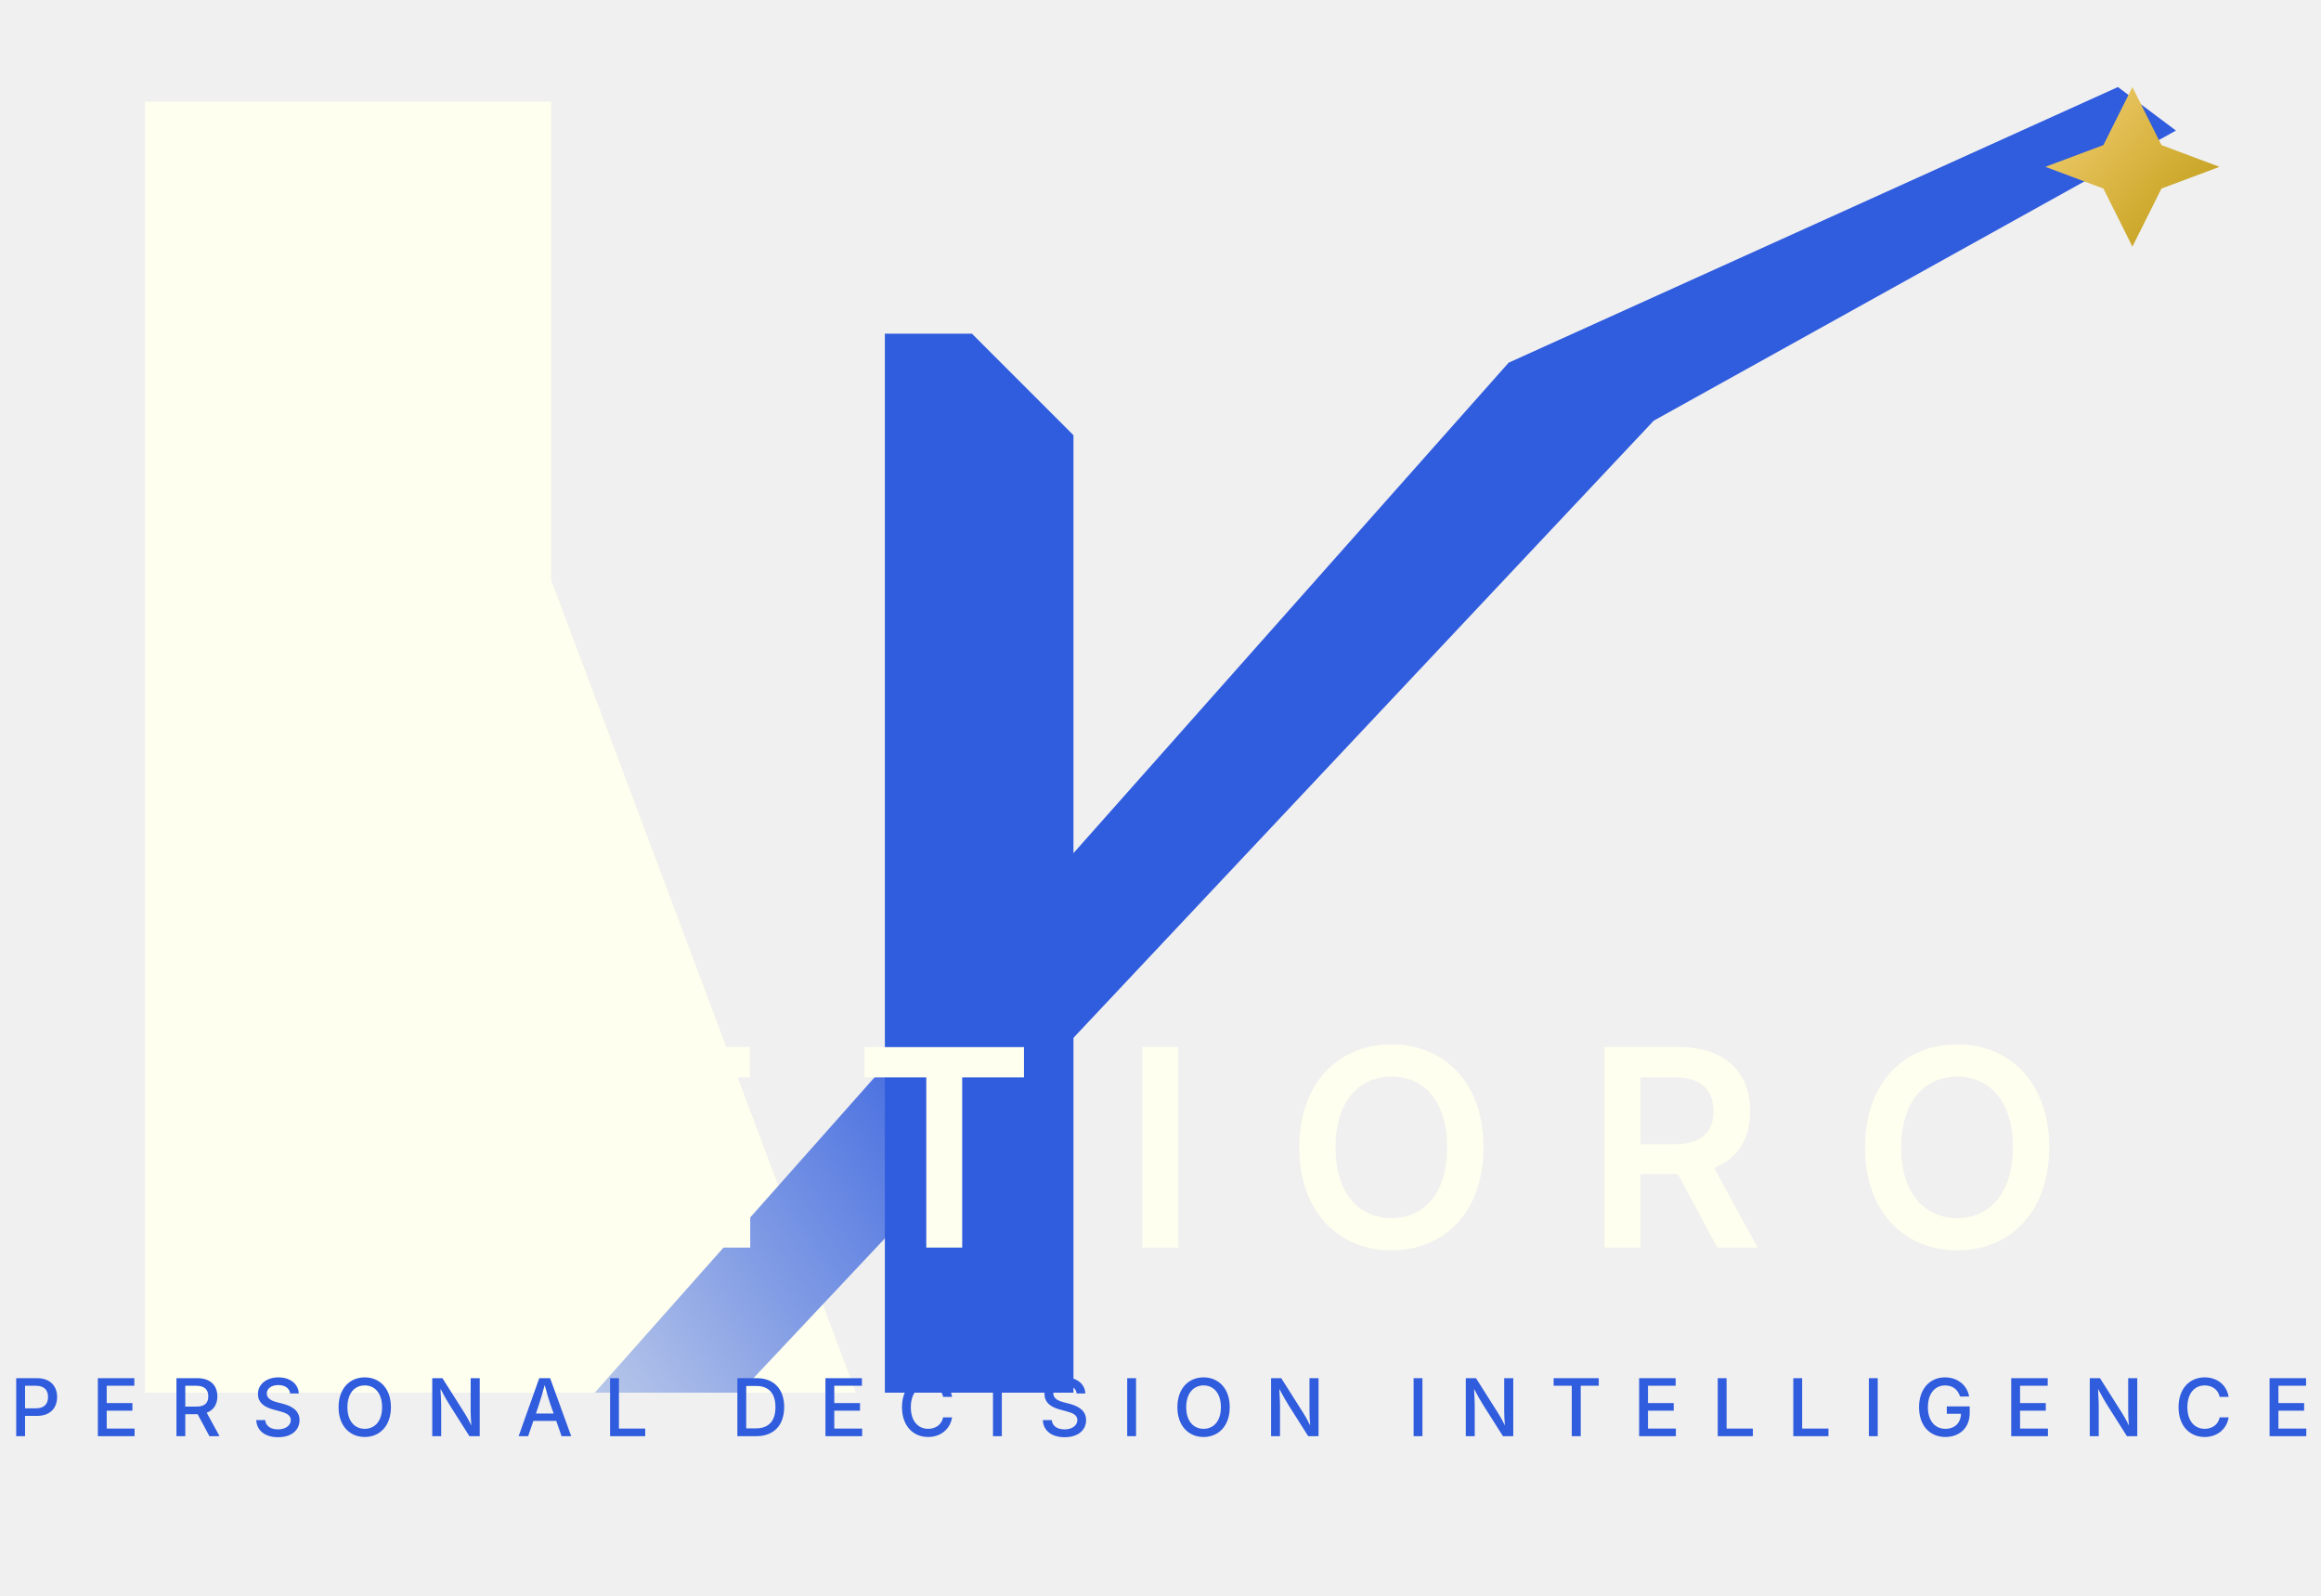
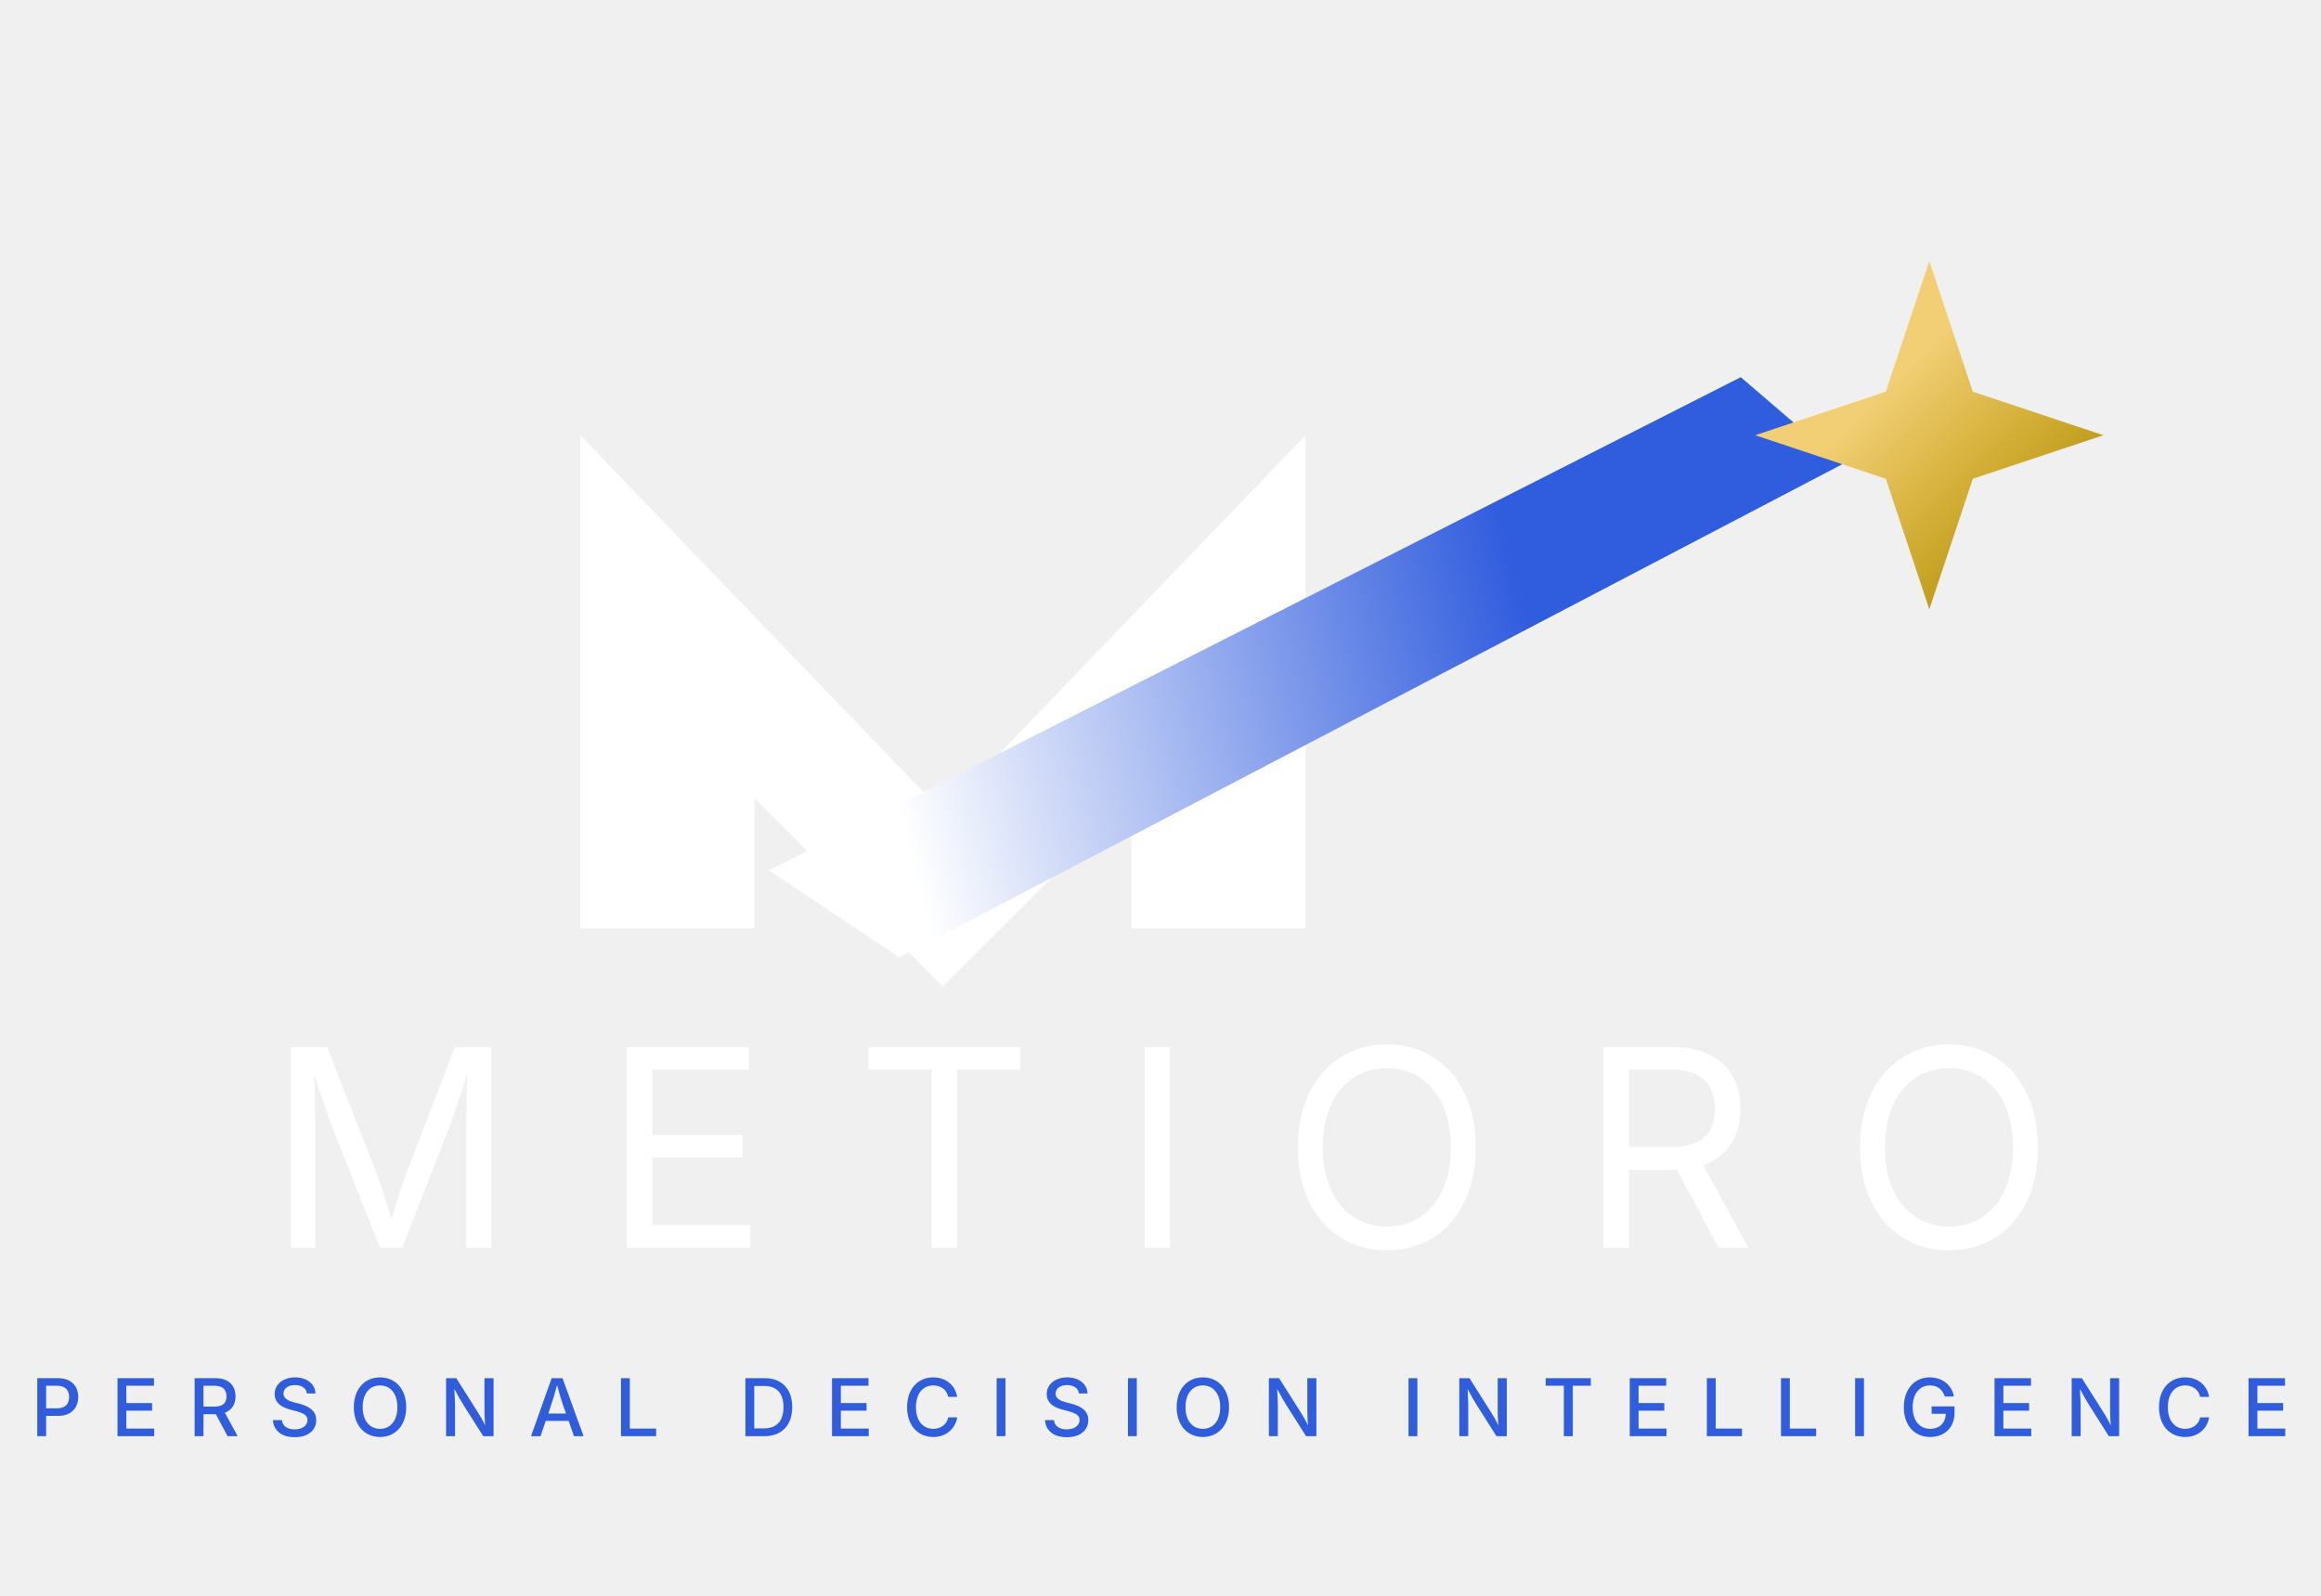
- <svg xmlns="http://www.w3.org/2000/svg" viewBox="0 0 320 220" fill="none" role="img" aria-label="METIORO">
+ <svg xmlns="http://www.w3.org/2000/svg" width="320" height="220" viewBox="0 0 320 220" fill="none">
  <defs>
-     <linearGradient id="md-swoosh" x1="24" y1="188" x2="288" y2="8" gradientUnits="userSpaceOnUse">
-       <stop offset="0" stop-color="#FFFFEF" />
-       <stop offset="0.35" stop-color="#305CDE" />
+     <linearGradient id="metioroBlueDark" x1="70" y1="80" x2="230" y2="40" gradientUnits="userSpaceOnUse">
+       <stop offset="0" stop-color="#FFFFFF" />
+       <stop offset="0.55" stop-color="#305CDE" />
      <stop offset="1" stop-color="#305CDE" />
    </linearGradient>
-     <linearGradient id="md-gold" x1="270" y1="4" x2="294" y2="26" gradientUnits="userSpaceOnUse">
+     <linearGradient id="metioroGoldDark" x1="206" y1="31" x2="228" y2="53" gradientUnits="userSpaceOnUse">
      <stop offset="0" stop-color="#F2CF75" />
      <stop offset="0.55" stop-color="#D4AF37" />
      <stop offset="1" stop-color="#B59410" />
    </linearGradient>
  </defs>
-   <g transform="translate(14 8)">
-     <path d="M6 184 L6 6 L62 6 L62 72 L104 184 Z" fill="#FFFFEF" />
-     <path d="M24 184 L88 184 L214 50 L286 10 L278 4 L194 42 L68 184 Z" fill="url(#md-swoosh)" />
-     <path d="M108 184 L108 38 L120 38 L134 52 L134 184 Z" fill="#305CDE" />
-     <path d="M280 4 L284 12 L292 15 L284 18 L280 26 L276 18 L268 15 L276 12 Z" fill="url(#md-gold)" />
+   <g transform="translate(52 24)">
+     <path d="M28 104V36L78 88L128 36V104H104V86L78 112L52 86V104H28Z" fill="#FFFFFF" />
+     <path d="M54 96L188 28L202 40L72 108L54 96Z" fill="url(#metioroBlueDark)" />
+     <path d="M214 12L220 30L238 36L220 42L214 60L208 42L190 36L208 30L214 12Z" fill="url(#metioroGoldDark)" />
  </g>
-   <text x="160" y="172" text-anchor="middle" font-family="Sora, Inter, Arial, sans-serif" font-size="38" font-weight="600" letter-spacing="12" fill="#FFFFEF">METIORO</text>
-   <text x="160" y="198" text-anchor="middle" font-family="Sora, Inter, Arial, sans-serif" font-size="11" font-weight="500" letter-spacing="4.2" fill="#305CDE">PERSONAL DECISION INTELLIGENCE</text>
+   <text x="160" y="172" text-anchor="middle" font-family="Sora, Inter, Arial, sans-serif" font-size="38" font-weight="400" letter-spacing="12" fill="#FFFFFF">
+     METIORO
+   </text>
+   <text x="160" y="198" text-anchor="middle" font-family="Sora, Inter, Arial, sans-serif" font-size="11" font-weight="500" letter-spacing="4" fill="#305CDE">
+     PERSONAL DECISION INTELLIGENCE
+   </text>
</svg>
